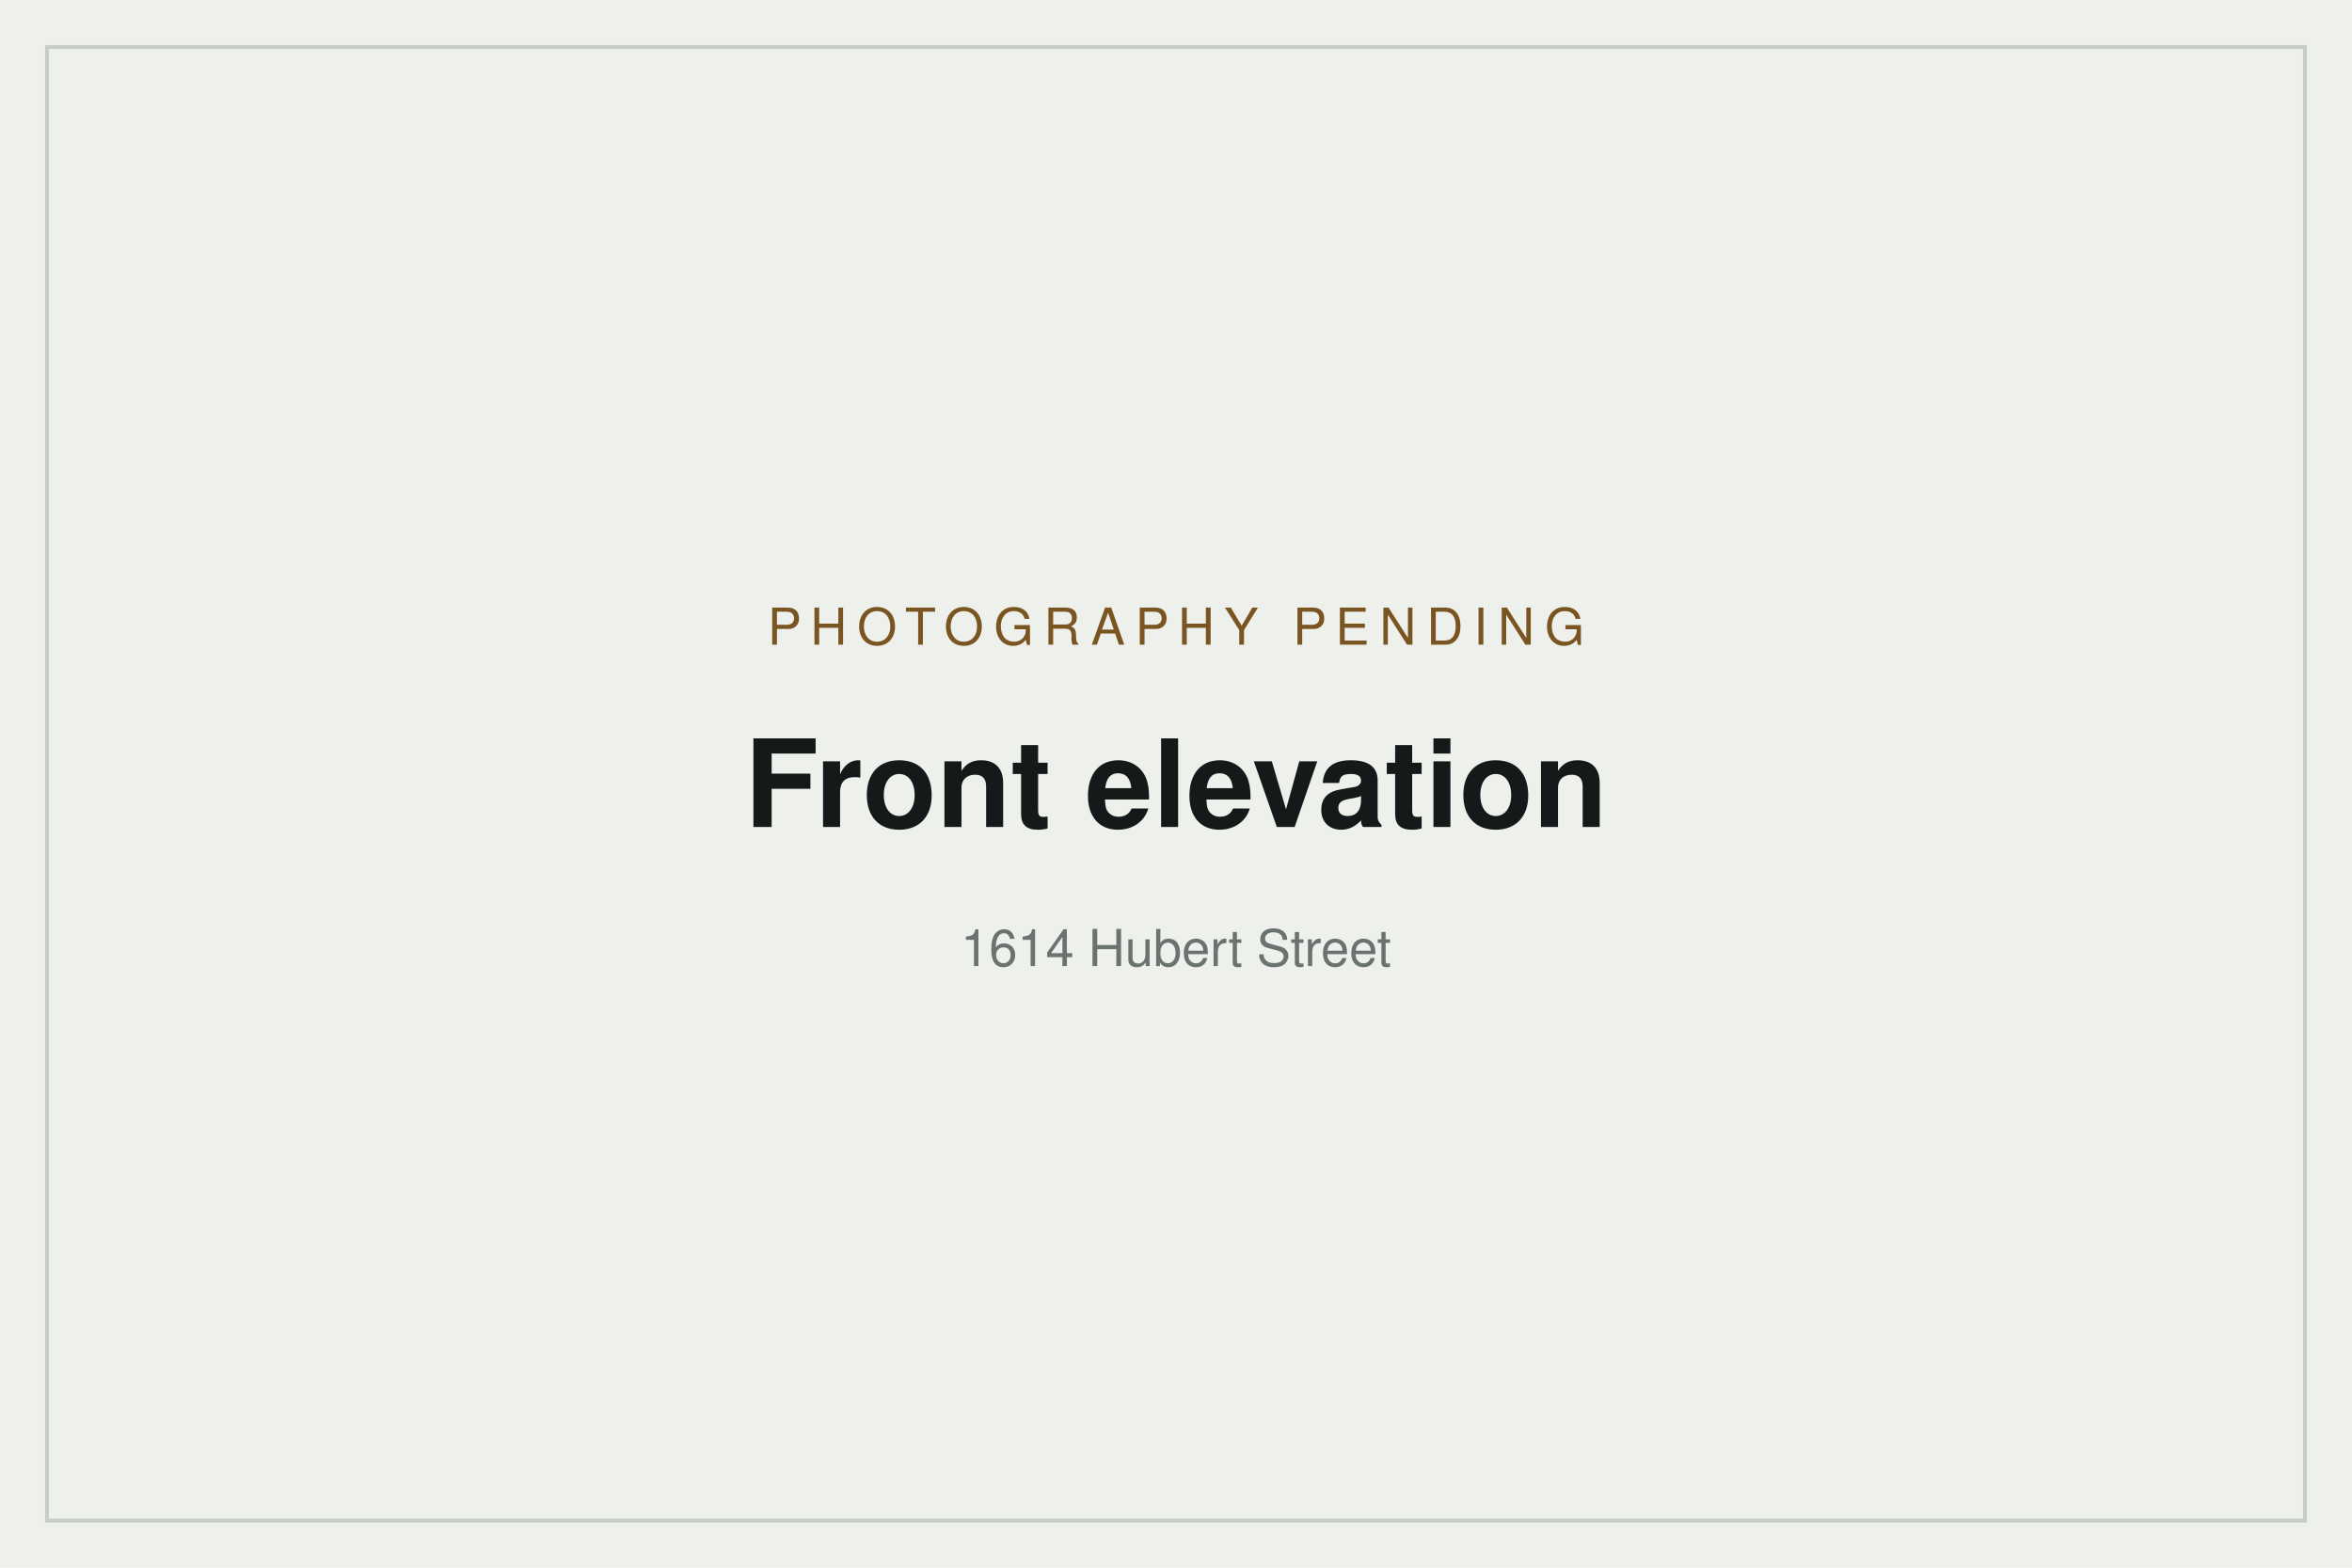
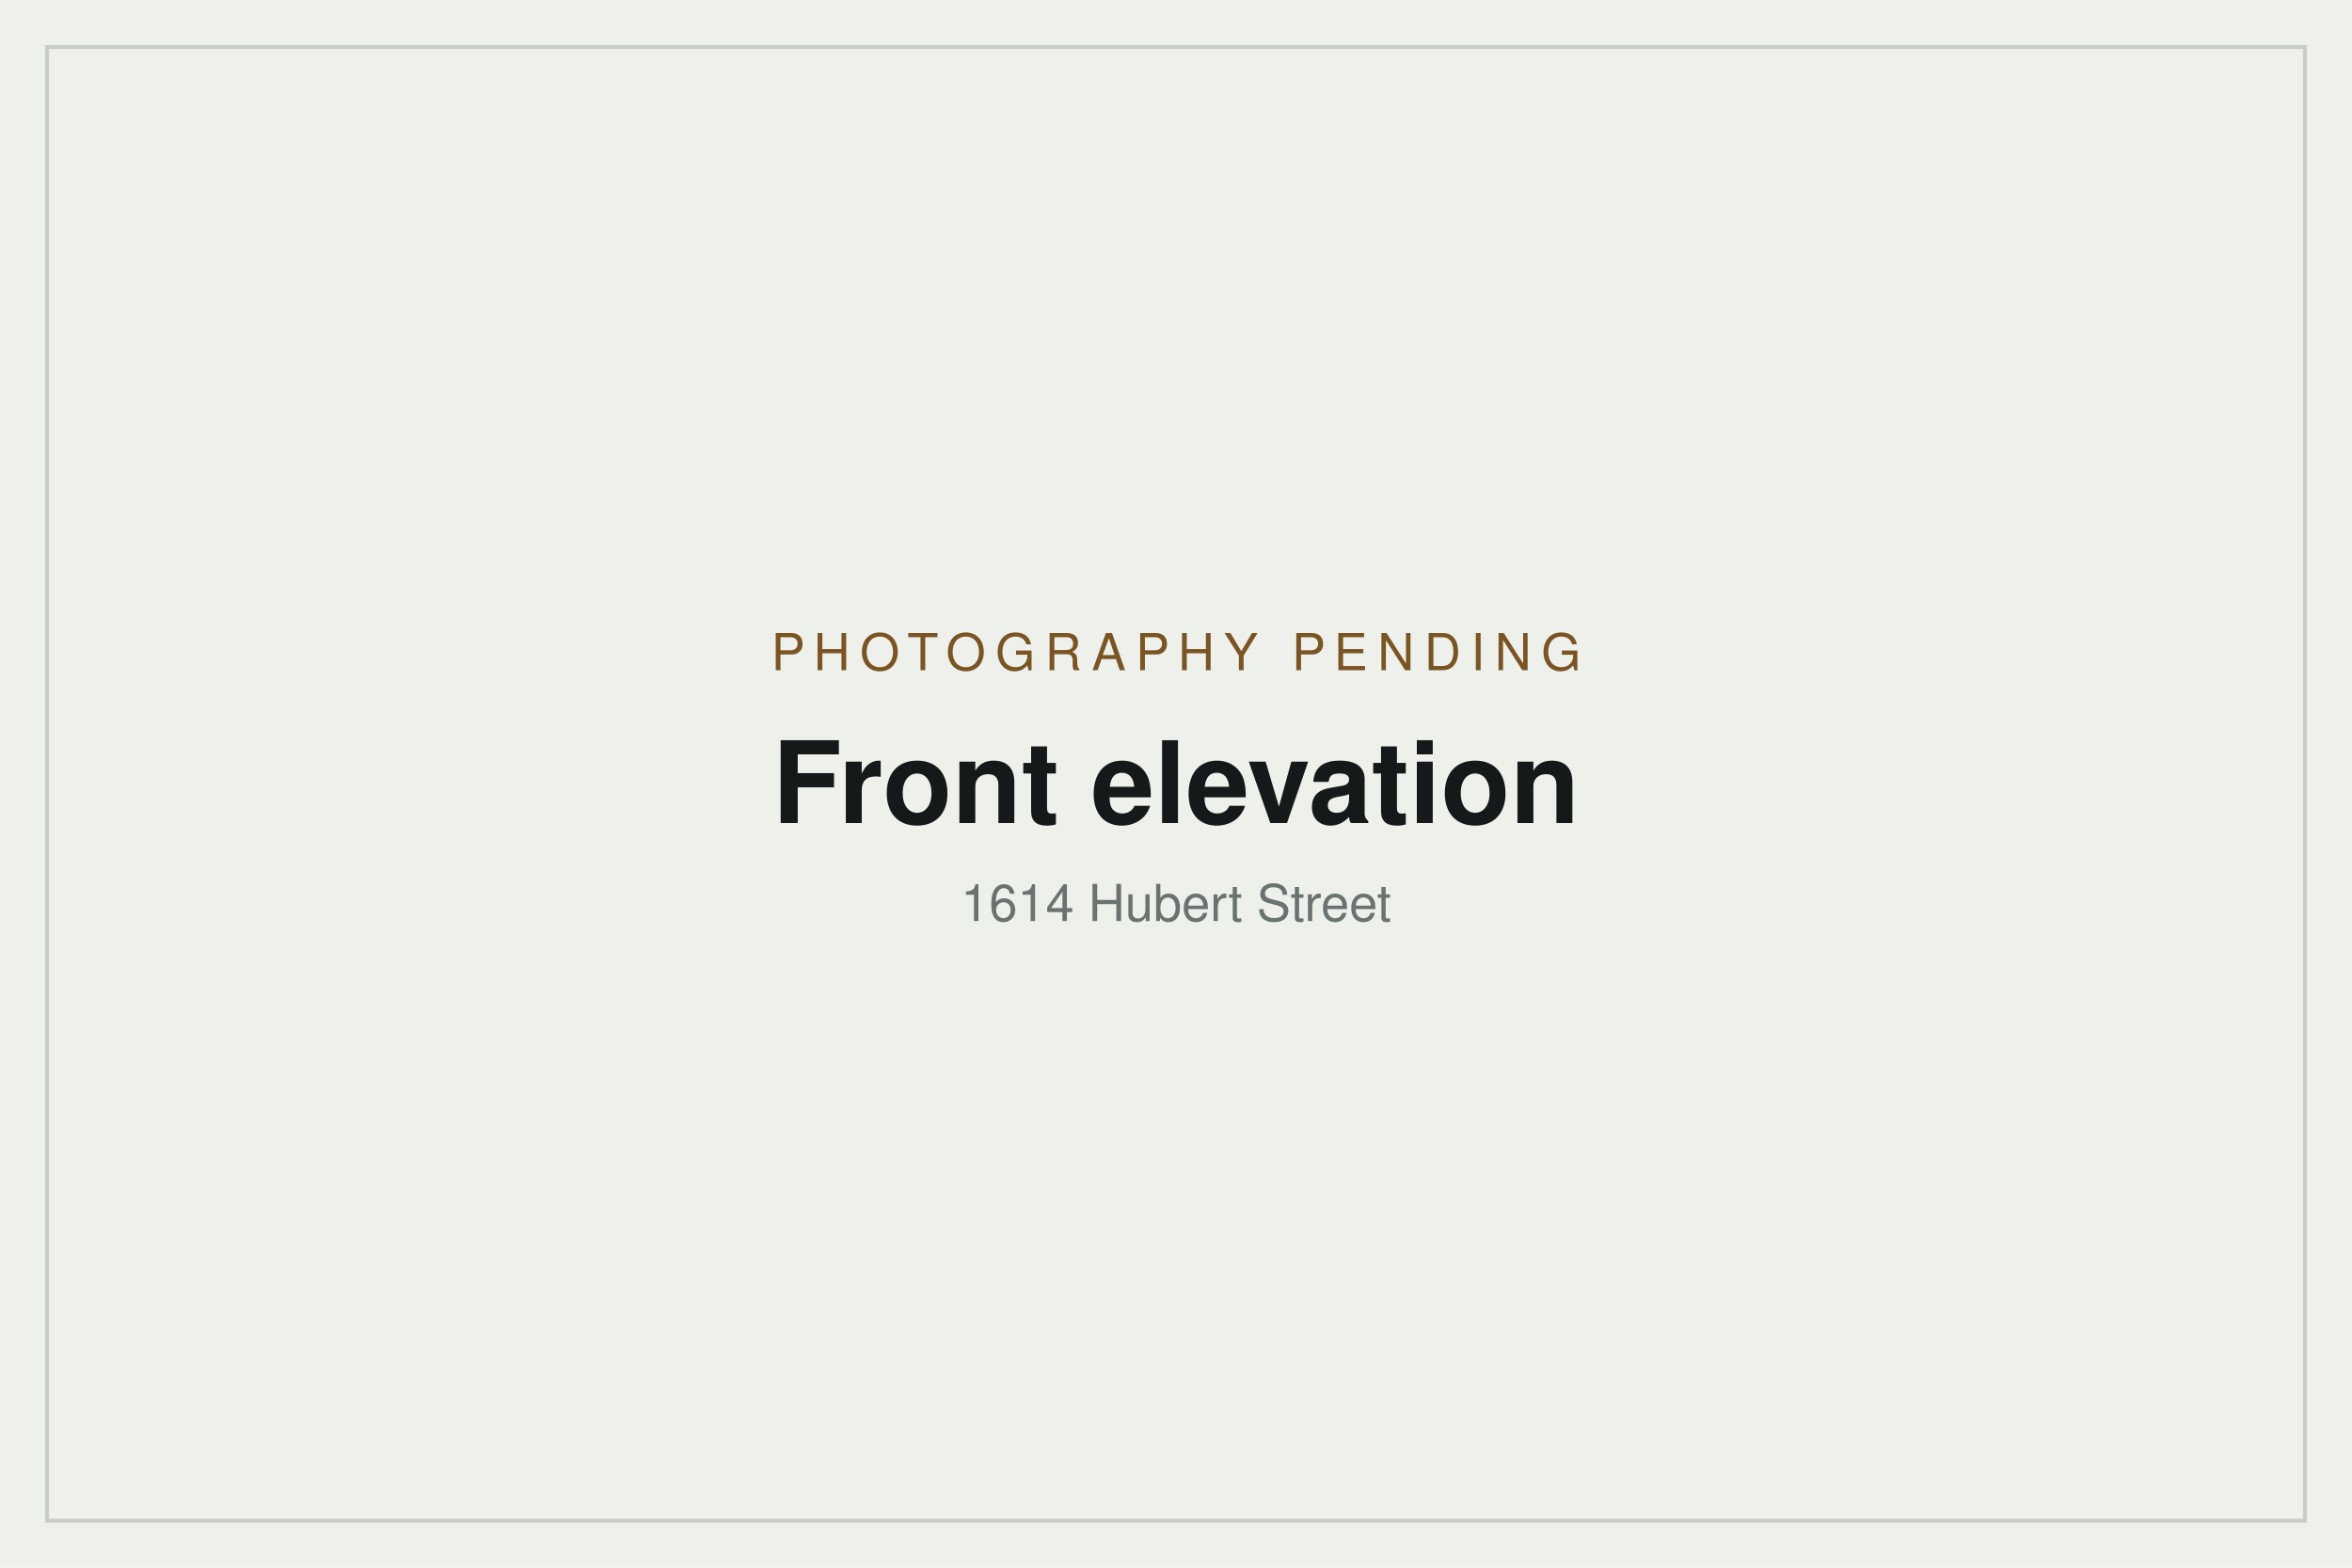
<svg xmlns="http://www.w3.org/2000/svg" viewBox="0 0 1200 800" width="1200" height="800" role="img" aria-label="Front elevation — photography pending">
  <rect width="1200" height="800" fill="#eef0ec" />
  <rect x="24" y="24" width="1152" height="752" fill="none" stroke="#c8cec6" stroke-width="2" />
  <g font-family="'Averta PE','Avenir Next',Avenir,'Segoe UI',system-ui,-apple-system,Helvetica,Arial,sans-serif" text-anchor="middle" fill="#4f5754">
-     <text x="600" y="329" font-size="26" letter-spacing="5.2" fill="#7a5522">PHOTOGRAPHY PENDING</text>
-     <text x="600" y="422" font-size="62" font-weight="600" fill="#16191a">Front elevation</text>
-     <text x="600" y="493" font-size="26" fill="#6a7370">1614 Hubert Street</text>
+     <text x="600" y="342" font-size="26" letter-spacing="5" fill="#7a5522">PHOTOGRAPHY PENDING</text>
+     <text x="600" y="420" font-size="58" font-weight="600" fill="#16191a">Front elevation</text>
+     <text x="600" y="470" font-size="26" fill="#6a7370">1614 Hubert Street</text>
  </g>
</svg>
